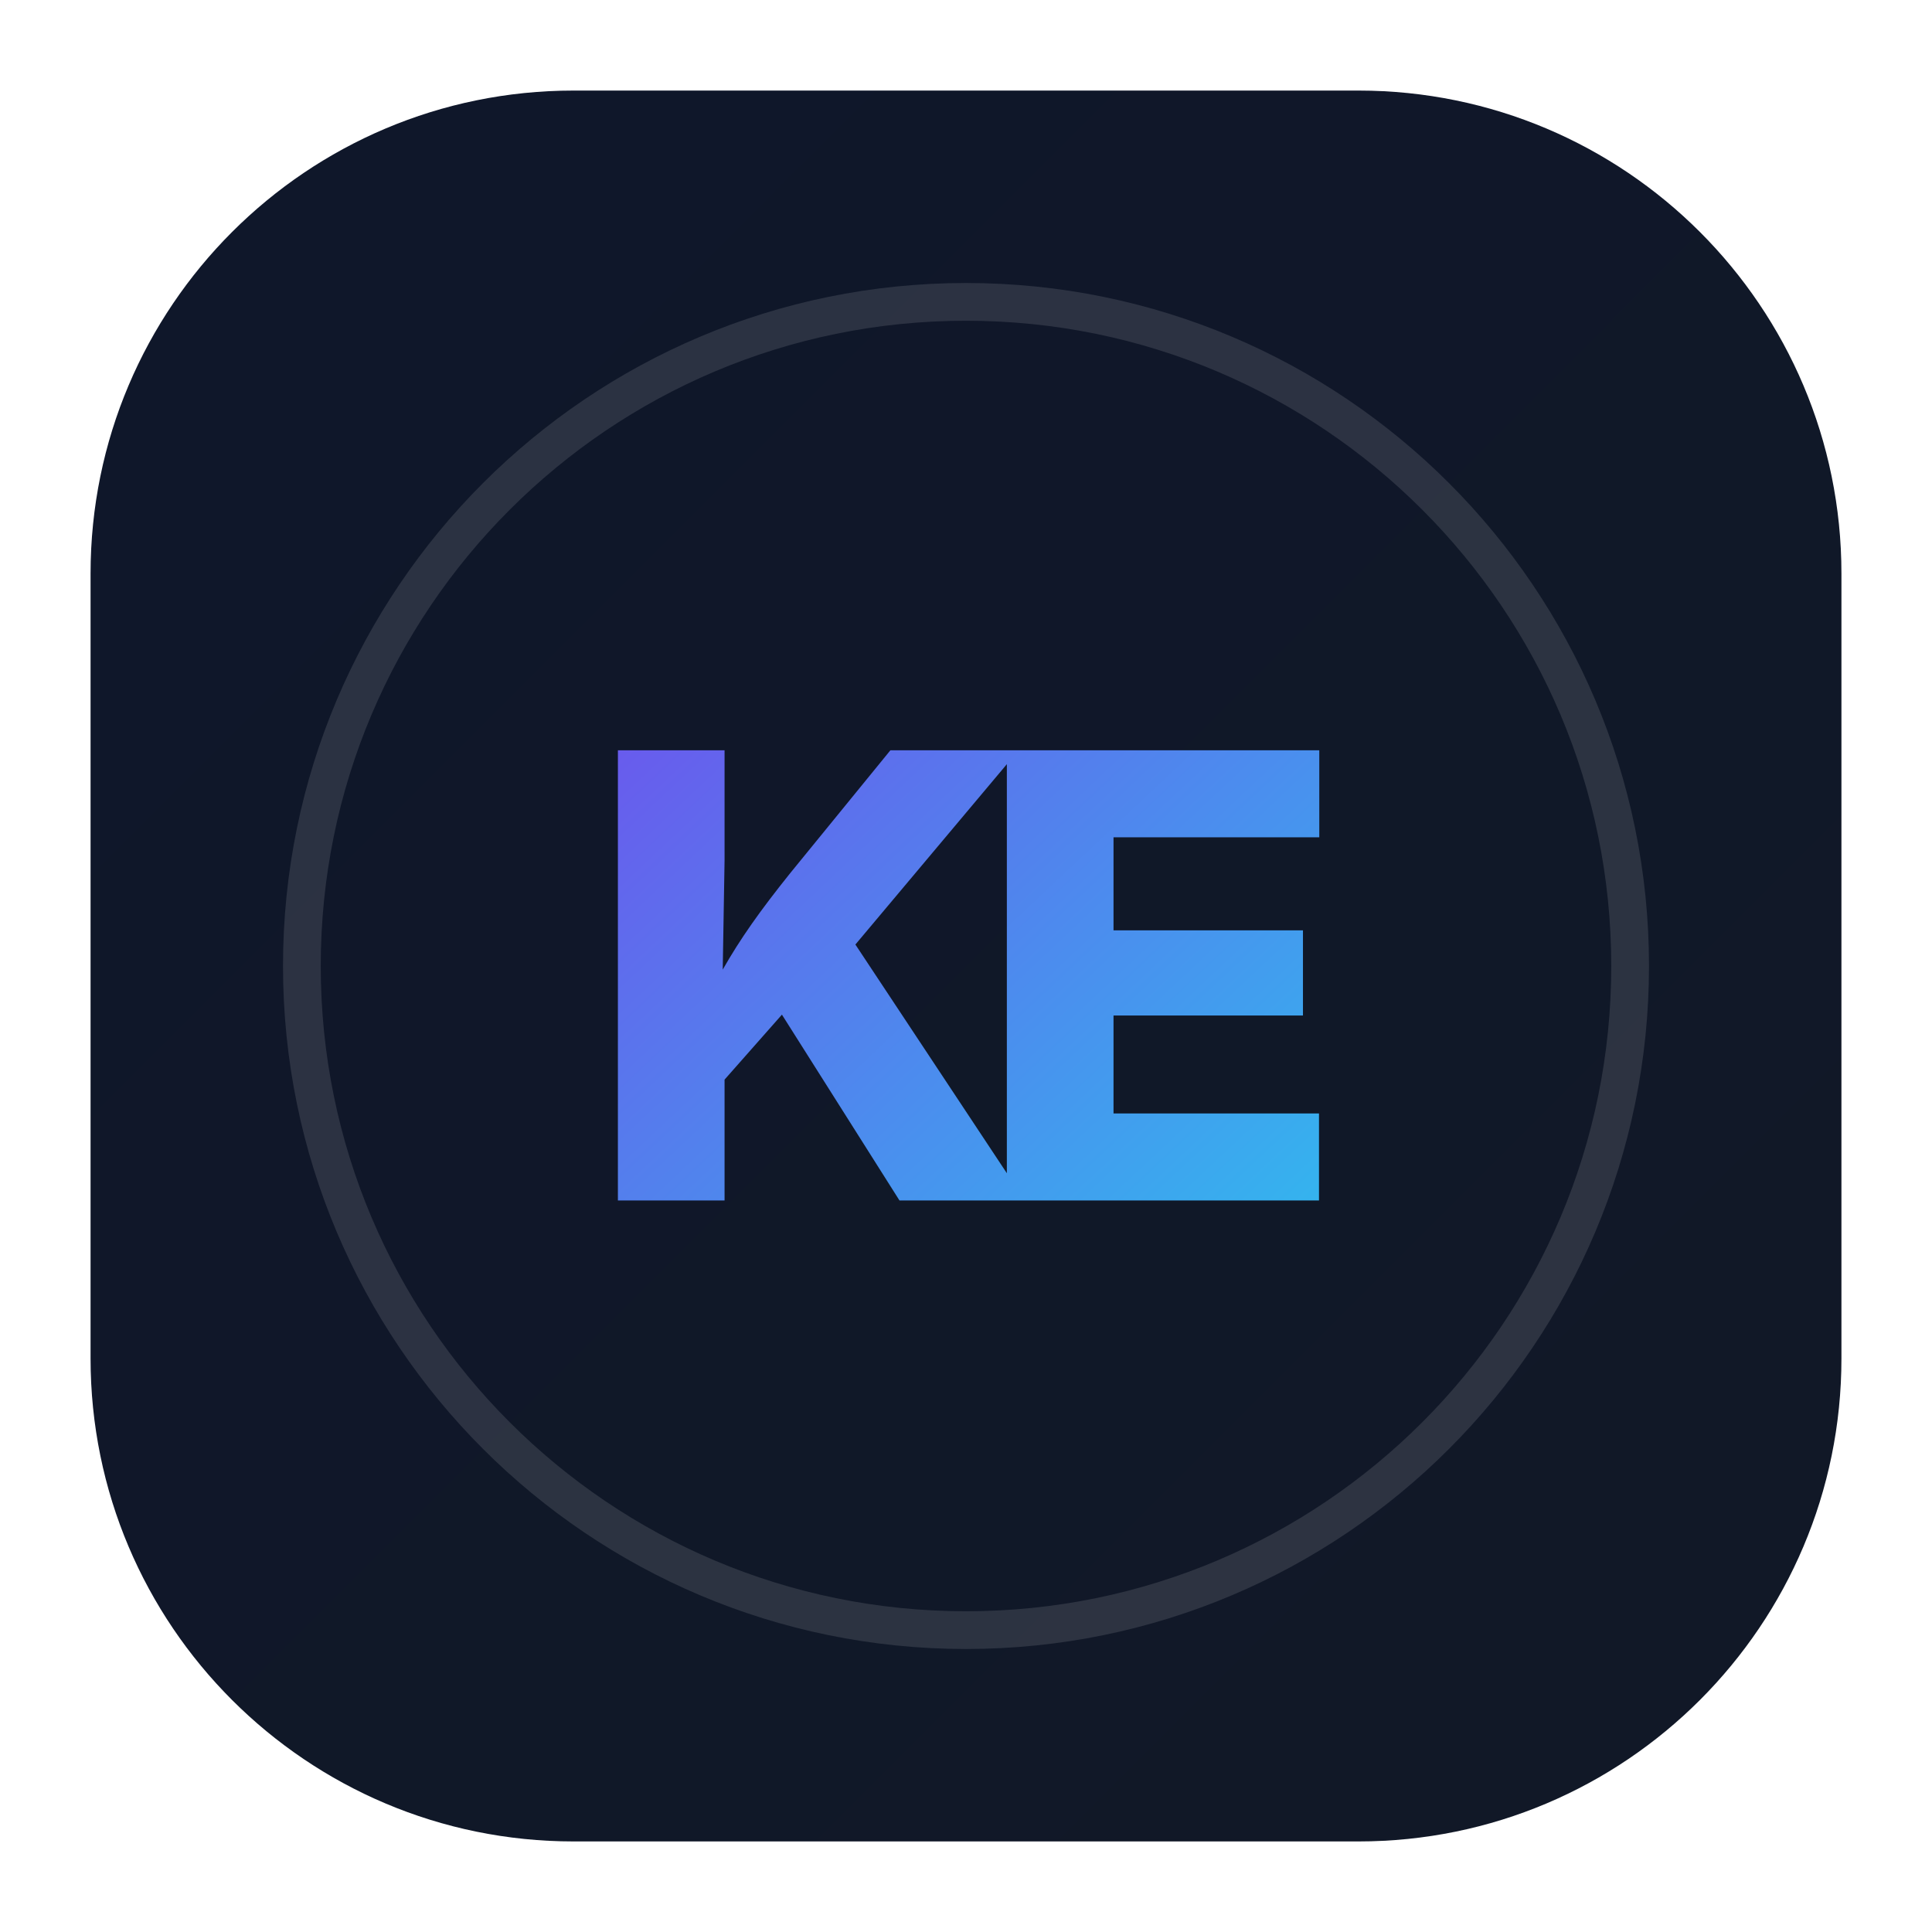
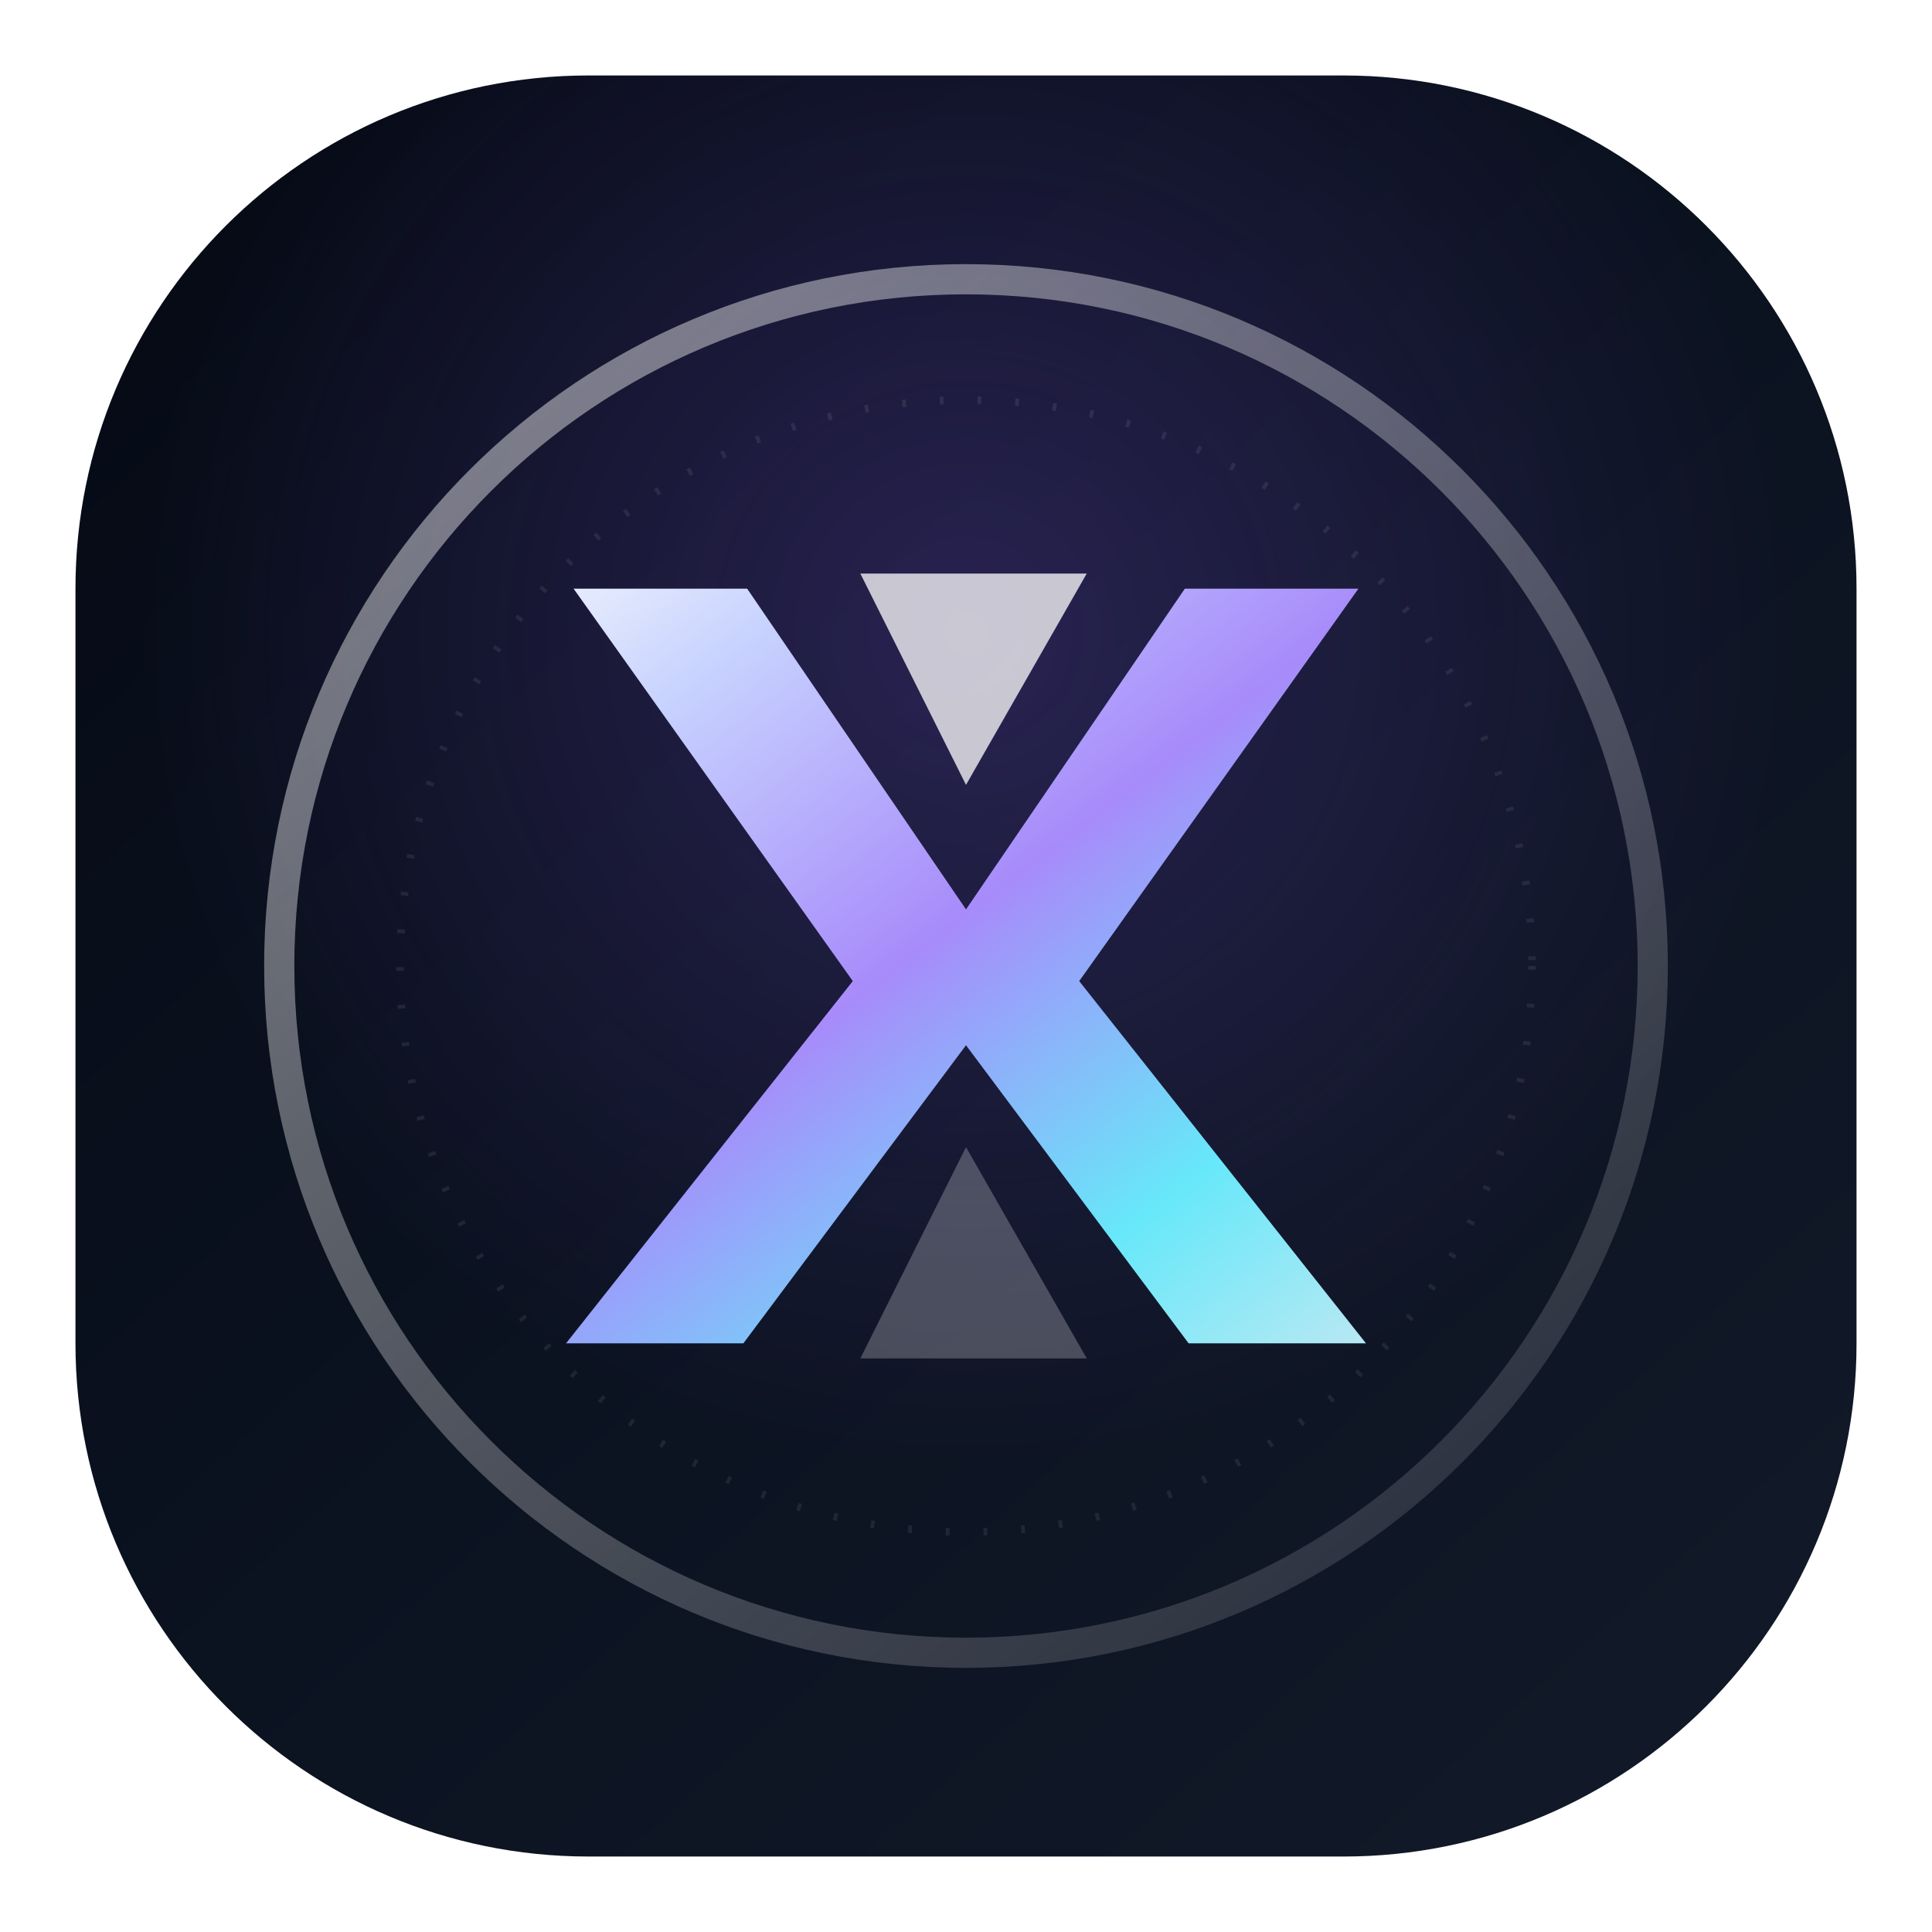
<svg xmlns="http://www.w3.org/2000/svg" width="512" height="512" viewBox="0 0 512 512" fill="none">
  <defs>
-     <linearGradient id="bg" x1="64" y1="64" x2="448" y2="448" gradientUnits="userSpaceOnUse">
-       <stop stop-color="#0F172A" />
+     <linearGradient id="bg" x1="72" y1="54" x2="432" y2="454" gradientUnits="userSpaceOnUse">
+       <stop stop-color="#060B16" />
+       <stop offset="0.52" stop-color="#0B1220" />
      <stop offset="1" stop-color="#111827" />
    </linearGradient>
-     <linearGradient id="accent" x1="128" y1="120" x2="384" y2="392" gradientUnits="userSpaceOnUse">
-       <stop stop-color="#7C3AED" />
-       <stop offset="1" stop-color="#22D3EE" />
+     <radialGradient id="glow" cx="0" cy="0" r="1" gradientUnits="userSpaceOnUse" gradientTransform="translate(256 168) rotate(90) scale(220 220)">
+       <stop stop-color="#8B5CF6" stop-opacity="0.24" />
+       <stop offset="1" stop-color="#8B5CF6" stop-opacity="0" />
+     </radialGradient>
+     <linearGradient id="accent" x1="154" y1="126" x2="362" y2="398" gradientUnits="userSpaceOnUse">
+       <stop stop-color="#F8FAFC" />
+       <stop offset="0.18" stop-color="#C7D2FE" />
+       <stop offset="0.45" stop-color="#A78BFA" />
+       <stop offset="0.72" stop-color="#67E8F9" />
+       <stop offset="1" stop-color="#E2E8F0" />
+     </linearGradient>
+     <linearGradient id="stroke" x1="128" y1="104" x2="384" y2="408" gradientUnits="userSpaceOnUse">
+       <stop stop-color="#FFFFFF" stop-opacity="0.45" />
+       <stop offset="1" stop-color="#FFFFFF" stop-opacity="0.12" />
    </linearGradient>
  </defs>
-   <rect x="24" y="24" width="464" height="464" rx="128" fill="url(#bg)" />
-   <circle cx="256" cy="256" r="176" fill="none" stroke="rgba(255,255,255,0.12)" stroke-width="10" />
-   <text x="50%" y="50%" text-anchor="middle" dominant-baseline="middle" fill="url(#accent)" font-family="Inter, Arial, sans-serif" font-size="164" font-weight="800" letter-spacing="-18">KE</text>
+   <rect x="20" y="20" width="472" height="472" rx="136" fill="url(#bg)" />
+   <rect x="20" y="20" width="472" height="472" rx="136" fill="url(#glow)" />
+   <circle cx="256" cy="256" r="182" fill="none" stroke="url(#stroke)" stroke-width="8" />
+   <circle cx="256" cy="256" r="150" fill="none" stroke="rgba(255,255,255,0.08)" stroke-width="2" stroke-dasharray="1 9" />
+   <path d="M152 156H198L256 241L314 156H360L286 260L362 356H315L256 277L197 356H150L226 260L152 156Z" fill="url(#accent)" />
+   <path d="M228 152H288L256 208L228 152Z" fill="rgba(255,255,255,0.75)" />
+   <path d="M228 360H288L256 304L228 360Z" fill="rgba(255,255,255,0.24)" />
</svg>
